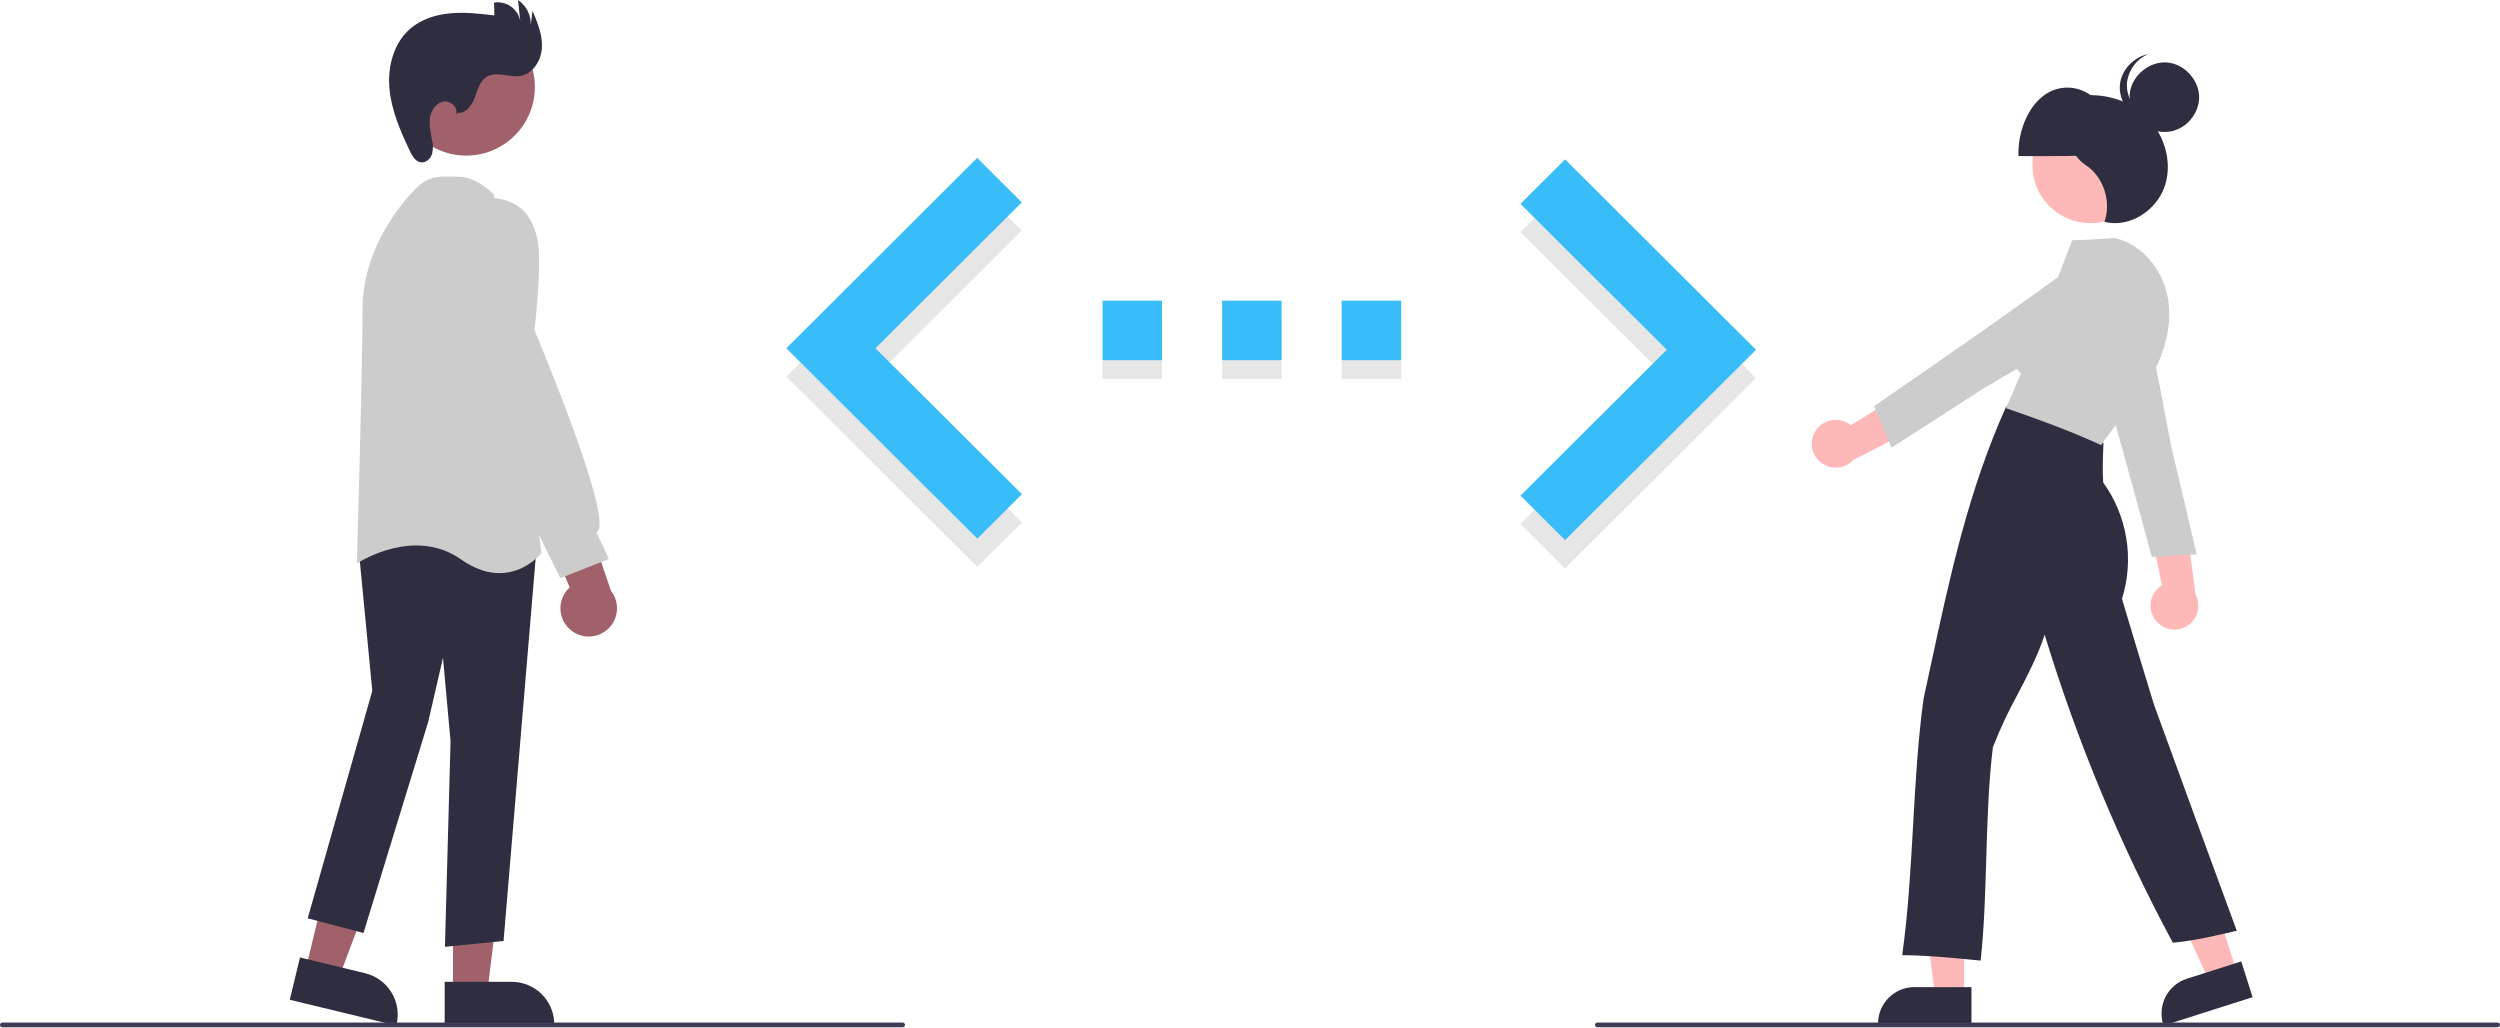
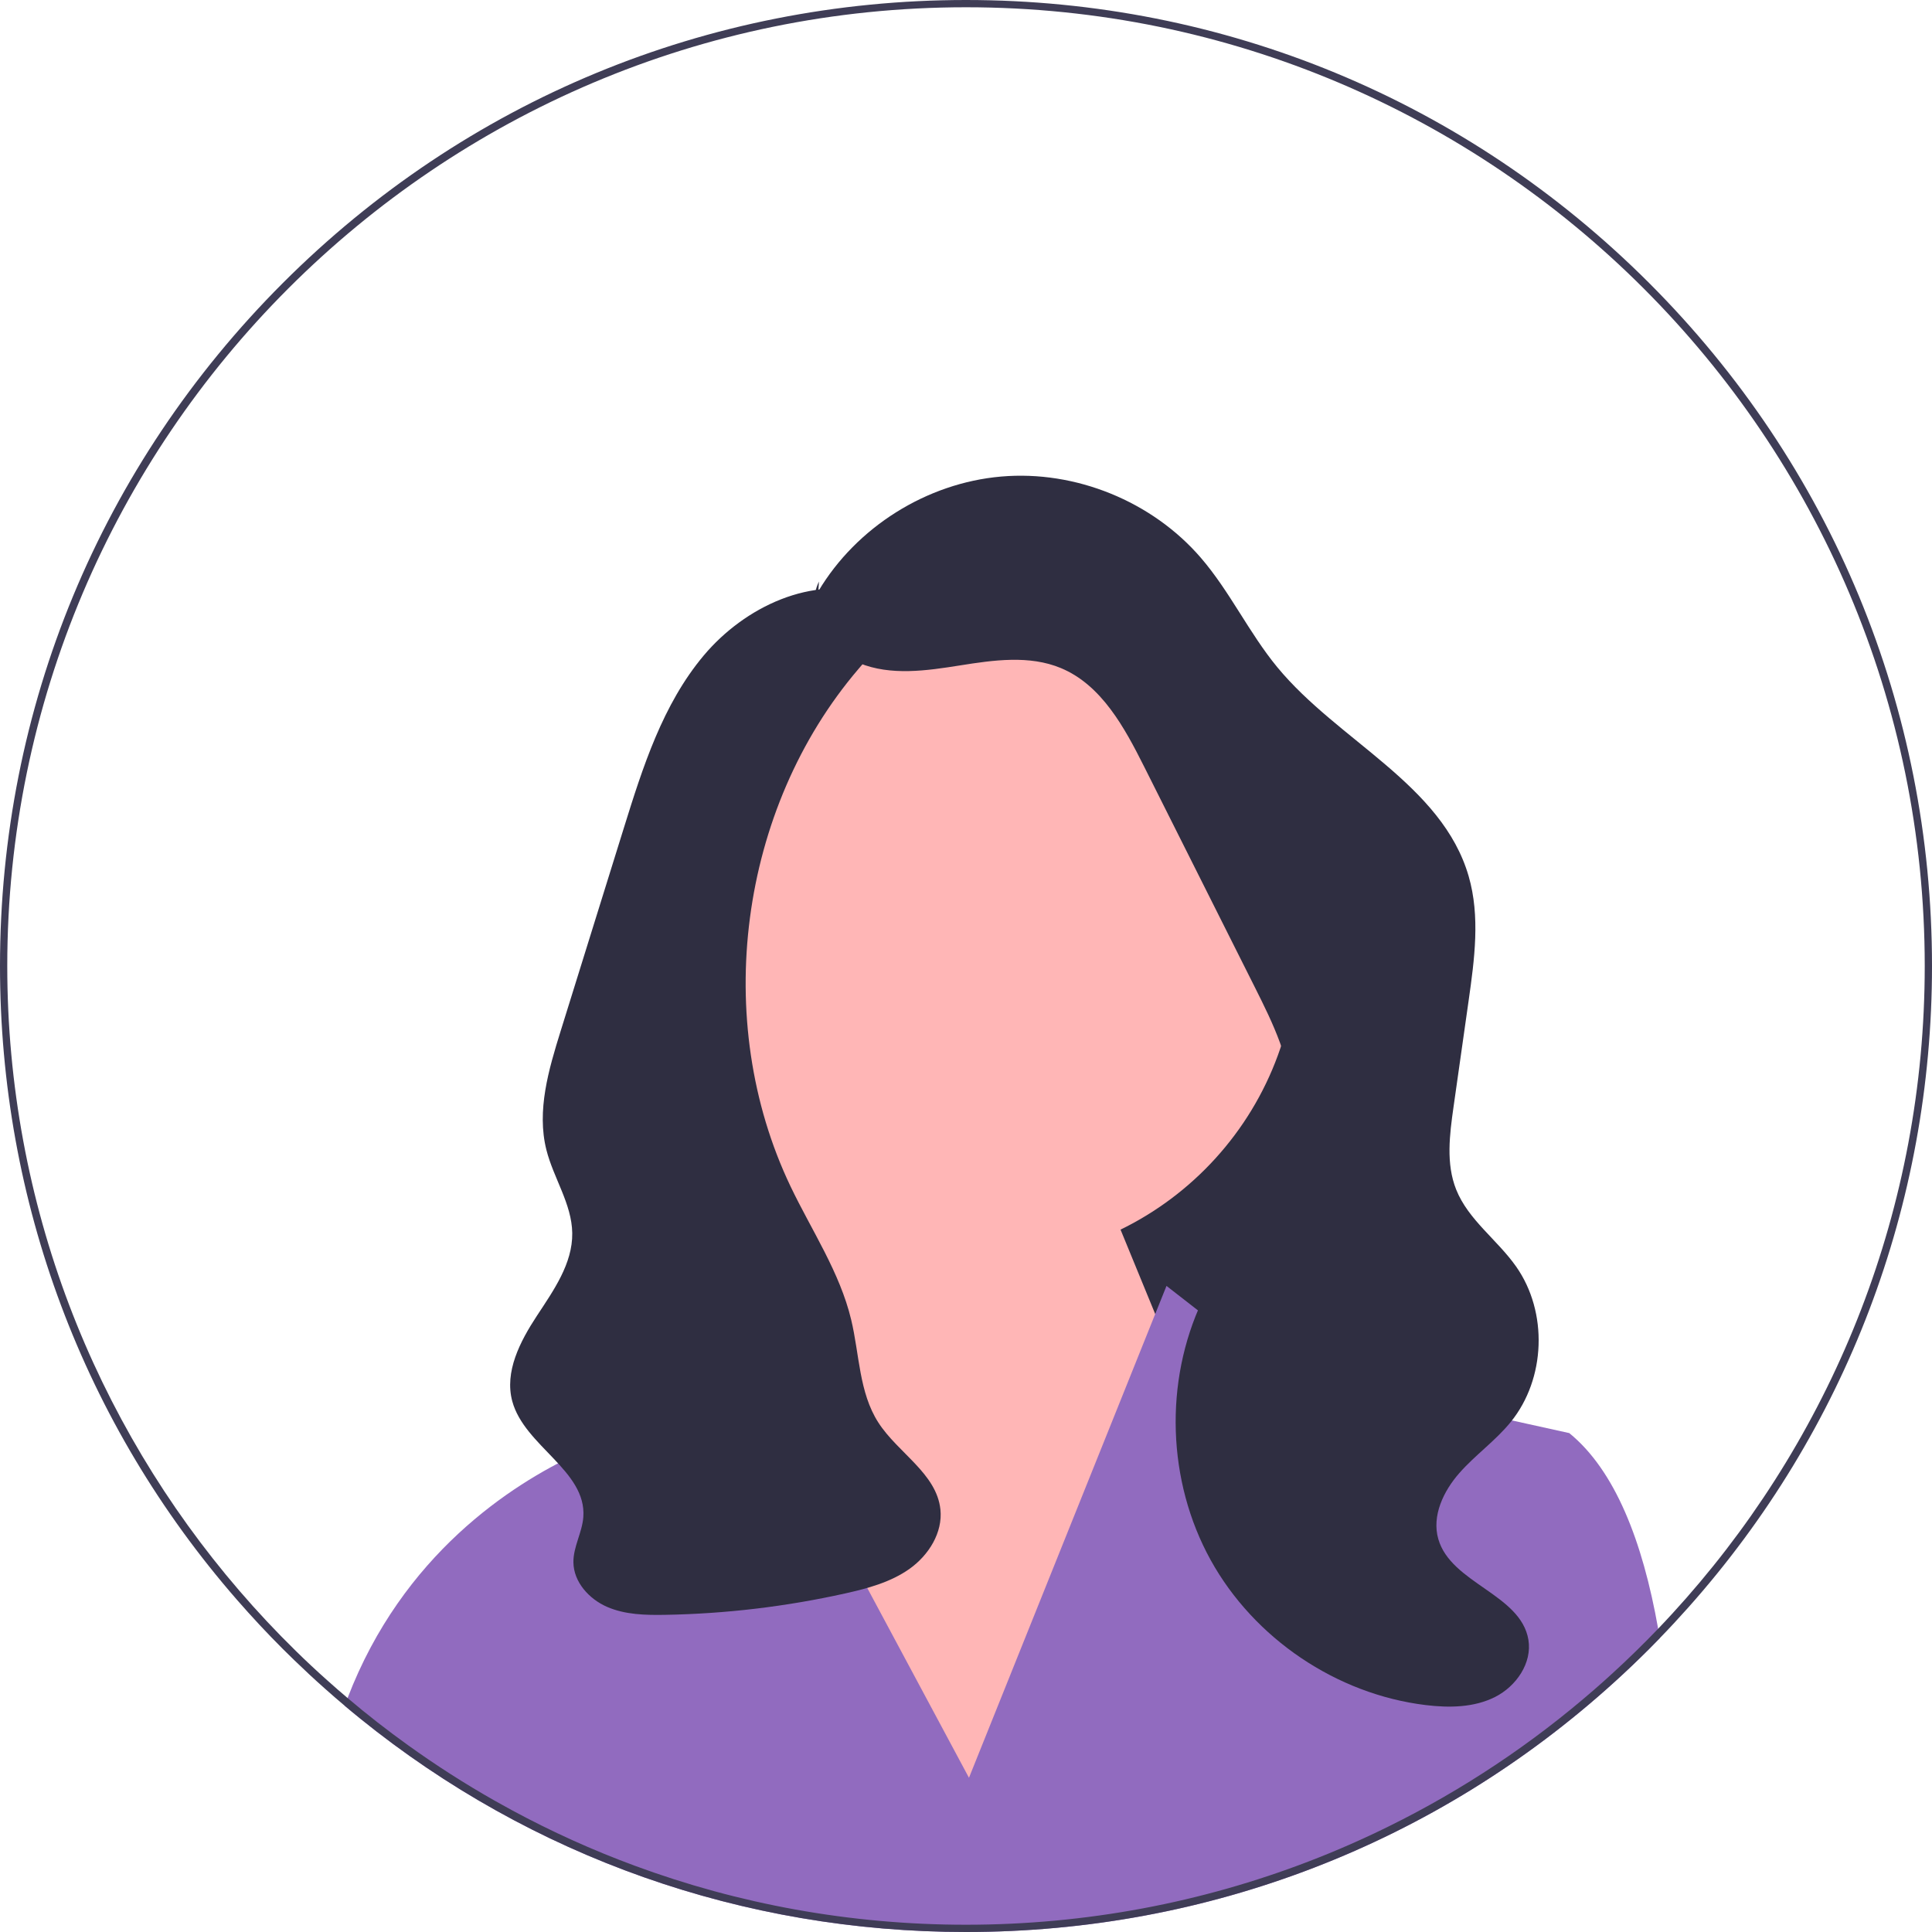
- <svg xmlns="http://www.w3.org/2000/svg" id="f9ae55aa-a8fc-493f-a8cf-427e7f8bb0a0" data-name="Layer 1" width="1058" height="434.745" viewBox="0 0 1058 434.745">
-   <polygon points="643.457 221.721 705.39 159.977 643.457 98.233 662.339 79.414 743.154 159.977 662.339 240.54 643.457 221.721 643.457 221.721" fill="#e6e6e6" style="isolation:isolate" />
-   <rect x="466.595" y="135.207" width="25.176" height="25.176" fill="#e6e6e6" style="isolation:isolate" />
-   <rect x="567.803" y="135.207" width="25.176" height="25.176" fill="#e6e6e6" style="isolation:isolate" />
-   <rect x="517.199" y="135.207" width="25.176" height="25.176" fill="#e6e6e6" style="isolation:isolate" />
-   <polygon points="432.482 221.092 370.486 159.348 432.419 97.604 413.537 78.785 332.785 159.348 413.6 239.911 432.482 221.092" fill="#e6e6e6" style="isolation:isolate" />
-   <polygon points="643.457 209.763 705.39 148.019 643.457 86.274 662.339 67.455 743.154 148.019 662.339 228.582 643.457 209.763 643.457 209.763" fill="#38bdf8" />
-   <path d="M537.595,385.051h25.176v-25.176H537.595Zm126.384-25.176h-25.176v25.176h25.176Zm-75.78,25.176h25.176v-25.176h-25.176Z" transform="translate(-71 -232.6273)" fill="#38bdf8" />
-   <polygon points="432.482 209.133 370.486 147.389 432.419 85.645 413.537 66.826 332.785 147.389 413.6 227.952 432.482 209.133" fill="#38bdf8" />
-   <polygon points="129.305 410.449 143.399 413.856 163.248 361.117 142.447 356.088 129.305 410.449" fill="#a0616a" />
-   <path d="M193.632,655.732l4.328-17.902,27.574,6.666a18.032,18.032,0,0,1,13.275,21.74l-.095.394Z" transform="translate(-71 -232.6273)" fill="#2f2e41" />
-   <polygon points="191.696 420.05 206.196 420.049 213.093 364.122 191.694 364.123 191.696 420.05" fill="#a0616a" />
-   <path d="M259.183,648.129l28.369-.001h.001A18.012,18.012,0,0,1,305.565,666.139v.406l-46.381.002Z" transform="translate(-71 -232.6273)" fill="#2f2e41" />
-   <path d="M259.294,633.325l2.384-87.007-3.211-35.281-6.266,27.151-27.379,89.285L201.218,621.261l27.336-96.27-5.937-61.748,17.058-10.965.23.042,58.279,10.742L284.105,630.844Z" transform="translate(-71 -232.6273)" fill="#2f2e41" />
-   <path d="M282.359,475.175c-4.693,0-10.182-1.512-16.292-5.825-19.551-13.798-42.863,1.045-43.096,1.195l-.947.616.033-1.128c.024-.804,2.365-80.712,2.365-106.425,0-26.565,17.332-45.962,22.644-51.274,5.214-5.215,9.601-5.099,15.155-4.955.957.024,1.954.051,3.004.051,7.258,0,14.314,6.973,14.61,7.269l.142.142.026.199,20.139,151.631-.154.195C299.895,466.986,293.282,475.175,282.359,475.175Z" transform="translate(-71 -232.6273)" fill="#ccc" />
-   <circle cx="268.308" cy="269.431" r="29.048" transform="translate(-167.8019 142.9959) rotate(-61.3368)" fill="#a0616a" />
-   <path d="M312.775,499.454a11.893,11.893,0,0,1-.69-18.223L295.589,442.32l21.599,3.975,12.354,36.341a11.957,11.957,0,0,1-16.767,16.818Z" transform="translate(-71 -232.6273)" fill="#a0616a" />
-   <path d="M308.103,477.304l-29.807-60.807-13.07-45.766.01-39.758c.029-.157,3.102-15.622,14.49-14.553,10.327,1,15.888,6.05,18.597,16.884,2.301,9.204-.846,36.51-1.151,39.086,1.998,4.738,31.976,76.164,27.013,84.766a2.184,2.184,0,0,1-.785.813l5.312,11.215Z" transform="translate(-71 -232.6273)" fill="#ccc" />
-   <path d="M264.593,280.374c3.482.453,6.109-3.11,7.327-6.403s2.147-7.128,5.174-8.907c4.136-2.43,9.428.493,14.158-.309,5.342-.906,8.815-6.567,9.087-11.978s-1.881-10.615-3.994-15.604l-.738,6.2a12.295,12.295,0,0,0-5.373-10.747l.951,9.098a9.656,9.656,0,0,0-11.108-7.99l.15,5.421c-6.17-.734-12.393-1.468-18.581-.909s-12.419,2.517-17.109,6.592c-7.015,6.096-9.577,16.133-8.717,25.387s4.68,17.947,8.661,26.345c1.002,2.113,2.387,4.497,4.71,4.766,2.087.242,3.997-1.503,4.645-3.501a12.69,12.69,0,0,0-.056-6.234c-.587-3.119-1.327-6.307-.775-9.433s2.8-6.214,5.951-6.597,6.375,3.218,4.86,6.007Z" transform="translate(-71 -232.6273)" fill="#2f2e41" />
-   <path d="M983.591,495.58a10.056,10.056,0,0,1,2.359-15.238l-7.434-34.953,17.29,6.774,4.409,32.153a10.11,10.11,0,0,1-16.623,11.263Z" transform="translate(-71 -232.6273)" fill="#ffb8b8" />
-   <path d="M981.628,468.308l-.093-.343c-9.347-34.571-19.008-70.308-30.804-109.219l-.077-.255.26-.152c6.575-3.837,16.457-3.581,22.986.594a17.15,17.15,0,0,1,7.444,18.191l8.603,44.857c3.498,14.663,7.118,29.84,10.577,44.806l.098.424-.536.034c-6.299.401-12.807.815-18.021,1.044Z" transform="translate(-71 -232.6273)" fill="#ccc" />
-   <polygon points="831.194 421.744 818.934 421.744 813.1 374.457 831.194 374.457 831.194 421.744" fill="#ffb8b8" />
-   <path d="M905.321,666.256H865.79v-.5a15.404,15.404,0,0,1,15.387-15.387h24.144Z" transform="translate(-71 -232.6273)" fill="#2f2e41" />
-   <polygon points="946.719 411.631 935.037 415.353 915.121 372.069 932.362 366.575 946.719 411.631" fill="#ffb8b8" />
-   <path d="M986.641,666.634l-.152-.477a15.404,15.404,0,0,1,9.989-19.332l23.004-7.33,4.823,15.137Z" transform="translate(-71 -232.6273)" fill="#2f2e41" />
-   <circle cx="884.667" cy="69.876" r="24.561" fill="#ffb8b8" />
-   <path d="M966.694,297.952c.14-9.906-4.006-19.717-10.417-24.65a16.649,16.649,0,0,0-21.132.373c-6.311,5.157-10.263,15.112-9.928,25.009C939.358,298.725,953.499,298.765,966.694,297.952Z" transform="translate(-71 -232.6273)" fill="#2f2e41" />
-   <path d="M909.193,639.15l-.492-.048c-10.666-1.047-21.695-2.128-32.118-2.252l-.567-.007.077-.562c2.469-17.886,3.516-36.479,4.529-54.462 1-17.756,2.033-36.116,4.441-53.553,1.019-4.669,2.011-9.283,3-13.88,8.186-38.043,15.917-73.977,31.877-109.546l.151-.336.365.044c14.974,1.812,29.363,7.275,40.515,15.383l.216.157-.011.267c-.215,5.525-.438,11.236-.108,16.439a55.797,55.797,0,0,1,7.954,49.283c4.391,14.675,8.931,29.845,13.563,44.81,11.249,30.838,22.888,62.751,34.82,95.101l.196.53-.551.129c-8.585,2.016-17.44,4.094-26.177,4.9l-.33.03-.157-.292A712.851,712.851,0,0,1,936.3,501.23c-2.981,9.092-7.276,17.299-11.437,25.249A189.022,189.022,0,0,0,914.381,548.881c-1.842,15.121-2.33,31.504-2.802,47.347-.447,14.979-.868,29.128-2.331,42.432Z" transform="translate(-71 -232.6273)" fill="#2f2e41" />
-   <path d="M947.282,273.756c10.646-2.294,22.422-.112,30.783,7.071s12.606,19.609,9.172,30.266-15.096,18.155-25.64,15.403c3.02-8.512-.379-18.963-7.762-23.867C945.078,296.815,942.668,282.933,947.282,273.756Z" transform="translate(-71 -232.6273)" fill="#2f2e41" />
-   <path d="M960.207,420.999l-.389-.177c-13.581-6.196-26.898-10.951-39.376-15.289l-.383-.083-.001-1.109.248.086c.052-.115.111-.246.17-.376.17-.377.287-.634.386-.804l-.003-.001c1.04-2.12,1.867-4.168,2.667-6.149.825-2.044,1.677-4.155,2.778-6.389a19.356,19.356,0,0,1-4.276-20.829c2.756-6.533,9.784-11.621,17.168-12.465,2.706-7.449,8.735-23.1,8.735-23.1s12.678-.348,17.777-.995l.086-.011.084.019c11.131,2.439,20.424,12.972,22.598,25.614,1.835,10.67-.952,22.875-7.847,34.366a148.04,148.04,0,0,1-11.709,16.089c-3.106,3.884-6.04,7.552-8.476,11.246Z" transform="translate(-71 -232.6273)" fill="#ccc" />
-   <path d="M984.292,290.493v0Z" transform="translate(-71 -232.6273)" fill="#2f2e41" />
-   <path d="M984.791,288.311c-7.452-1.112-13.304-8.73-12.457-16.218s8.253-13.605,15.765-13.025,13.89,7.764,13.576,15.293S994.306,289.731,984.791,288.311Z" transform="translate(-71 -232.6273)" fill="#2f2e41" />
-   <path d="M983.627,283.456c-7.452-1.112-13.304-8.73-12.457-16.218a15.241,15.241,0,0,1,8.882-11.734c-6.01,1.315-11.182,6.552-11.882,12.734-.847,7.487,5.004,15.105,12.457,16.218a14.208,14.208,0,0,0,8.172-1.143A14.504,14.504,0,0,1,983.627,283.456Z" transform="translate(-71 -232.6273)" fill="#2f2e41" />
-   <path d="M839.069,415.433a10.056,10.056,0,0,1,15.153-2.853l30.479-18.655-.626,18.559-28.847,14.87a10.11,10.11,0,0,1-16.158-11.921Z" transform="translate(-71 -232.6273)" fill="#ffb8b8" />
-   <path d="M864.128,404.495l.293-.202c29.481-20.331,59.957-41.348,92.715-65.434l.215-.158.23.195c5.808,4.921,8.86,14.323,7.099,21.87A17.15,17.15,0,0,1,950.008,373.846l-39.428,23.057c-12.66,8.183-25.764,16.653-38.721,24.902l-.367.234-.211-.494c-2.477-5.806-5.036-11.804-6.988-16.644Z" transform="translate(-71 -232.6273)" fill="#ccc" />
-   <path d="M453,667.373H72a1,1,0,0,1,0-2H453a1,1,0,1,1,0,2Z" transform="translate(-71 -232.6273)" fill="#3f3d56" />
-   <path d="M1128,667.373H747a1,1,0,0,1,0-2h381a1,1,0,0,1,0,2Z" transform="translate(-71 -232.6273)" fill="#3f3d56" />
+ <svg xmlns="http://www.w3.org/2000/svg" width="532" height="532" viewBox="0 0 532 532">
+   <polygon points="379.19 379.05 246.19 379.05 246.19 199.05 361.19 262.05 379.19 379.05" fill="#2f2e41" />
+   <circle cx="270.76" cy="260.932" r="86.349" fill="#ffb6b6" />
+   <polygon points="221.19 360.05 217.289 320.616 295.19 306.05 341.19 418.05 261.19 510.05 204.19 398.05 221.19 360.05" fill="#ffb6b6" />
+   <path d="m457.04,451.09c-.97,1.01-1.96,2.01-2.95,3-3.14,3.14-6.34,6.19-9.61,9.15-49,44.44-111.87,68.76-178.48,68.76-61.41,0-119.64-20.67-166.75-58.72-.03-.02-.05-.04-.08-.07-1.43-1.15-2.84-2.32-4.25-3.51.25-.72.52-1.43.79-2.13,15.15-39.47,45.07-58.78,63.23-67.23,9-4.19,15.11-5.72,15.11-5.72l21.32-38.4,15.01,28,11.06,20.64,45.38,84.67,39.15-97.48,12.13-30.22,3.11-7.74,14.79,11.51,14,10.89,28.19,6.22,22.87,5.05,31.06,6.86c12.56,10.23,20.2,29.69,24.47,53.87.16.86.31,1.73.45,2.6Z" fill="#916bbf" />
+   <path d="m225.339,162.803c10.518-17.668,29.836-29.79,50.32-31.577,20.484-1.787,41.609,6.808,55.027,22.388,7.996,9.284,13.239,20.655,21.033,30.109,16.772,20.346,45.372,32.242,52.699,57.571,3.197,11.053,1.604,22.853-.014,34.245-1.387,9.764-2.773,19.528-4.16,29.292-1.079,7.599-2.114,15.609.735,22.736,3.343,8.361,11.342,13.837,16.515,21.207,8.801,12.542,8.157,30.904-1.5,42.798-4.188,5.158-9.74,9.049-14.131,14.036s-7.648,11.806-5.809,18.191c3.523,12.231,22.705,15.164,24.808,27.718,1.076,6.418-3.357,12.828-9.166,15.762s-12.646,3.02-19.106,2.235c-24.553-2.984-47.287-18.326-59.242-39.98-11.955-21.653-12.825-49.066-2.268-71.434,8.67-18.371,24.785-34.606,24.61-54.919-.096-11.067-5.172-21.403-10.135-31.295-10.159-20.246-20.319-40.492-30.478-60.737-5.442-10.845-11.757-22.532-22.961-27.191-8.659-3.601-18.483-2.204-27.744-.731s-19.072,2.906-27.756-.632-15.246-14.05-11.109-22.465" fill="#2f2e41" />
+   <path d="m240.471,163.726c-16.683-5.491-35.397,3.324-46.691,16.774-11.294,13.45-16.773,30.706-21.992,47.476-2.99,9.606-5.979,19.212-8.969,28.817-2.812,9.036-5.625,18.072-8.437,27.109-3.308,10.629-6.643,21.921-3.928,32.716,1.963,7.805,7.013,14.891,7.121,22.938.114,8.406-5.15,15.785-9.764,22.813-4.613,7.028-8.943,15.377-6.746,23.491,3.343,12.342,20.502,19.126,19.561,31.877-.314,4.256-2.775,8.192-2.73,12.459.057,5.429,4.307,10.12,9.287,12.283,4.98,2.163,10.582,2.281,16.01,2.185,16.651-.293,33.273-2.27,49.528-5.892,6.254-1.394,12.614-3.103,17.82-6.838s9.089-9.924,8.412-16.296c-1.056-9.929-11.731-15.561-17.118-23.968-5.291-8.257-5.169-18.72-7.45-28.258-3.136-13.108-10.88-24.552-16.694-36.712-21.857-45.716-14.206-103.987,18.712-142.511,2.911-3.406,6.09-6.833,7.305-11.145,1.214-4.313-.351-9.807-4.57-11.316" fill="#2f2e41" />
+   <path d="m454.09,77.91C403.85,27.67,337.05,0,266,0S128.15,27.67,77.91,77.91C27.67,128.15,0,194.95,0,266c0,64.85,23.05,126.16,65.29,174.57,4.03,4.63,8.24,9.14,12.62,13.52,1.03,1.03,2.07,2.06,3.12,3.06,2.8,2.71,5.65,5.36,8.55,7.93,1.76,1.57,3.54,3.11,5.34,4.62,1.41,1.19,2.82,2.36,4.25,3.51.03.03.05.05.08.07,47.11,38.05,105.34,58.72,166.75,58.72,66.61,0,129.48-24.32,178.48-68.76,3.27-2.96,6.47-6.01,9.61-9.15.99-.99,1.98-1.99,2.95-3,2.7-2.78,5.32-5.61,7.88-8.48,43.37-48.72,67.08-110.84,67.08-176.61,0-71.05-27.67-137.85-77.91-188.09Zm10.18,362.21c-2.5,2.84-5.06,5.64-7.68,8.37-4.08,4.25-8.29,8.37-12.64,12.34-1.65,1.52-3.32,3-5.01,4.47-17.07,14.85-36.07,27.53-56.56,37.63-7.19,3.55-14.56,6.78-22.1,9.67-29.29,11.24-61.08,17.4-94.28,17.4-32.04,0-62.76-5.74-91.19-16.24-11.67-4.3-22.95-9.41-33.78-15.26-1.59-.86-3.17-1.73-4.74-2.62-8.26-4.68-16.25-9.79-23.92-15.31-5.73-4.11-11.29-8.44-16.66-13-1.88-1.59-3.74-3.2-5.57-4.85-2.98-2.65-5.9-5.38-8.75-8.18-5.4-5.29-10.56-10.8-15.49-16.53C26.09,391.77,2,331.65,2,266,2,120.43,120.43,2,266,2s264,118.43,264,264c0,66.66-24.83,127.62-65.73,174.12Z" fill="#3f3d56" />
</svg>
